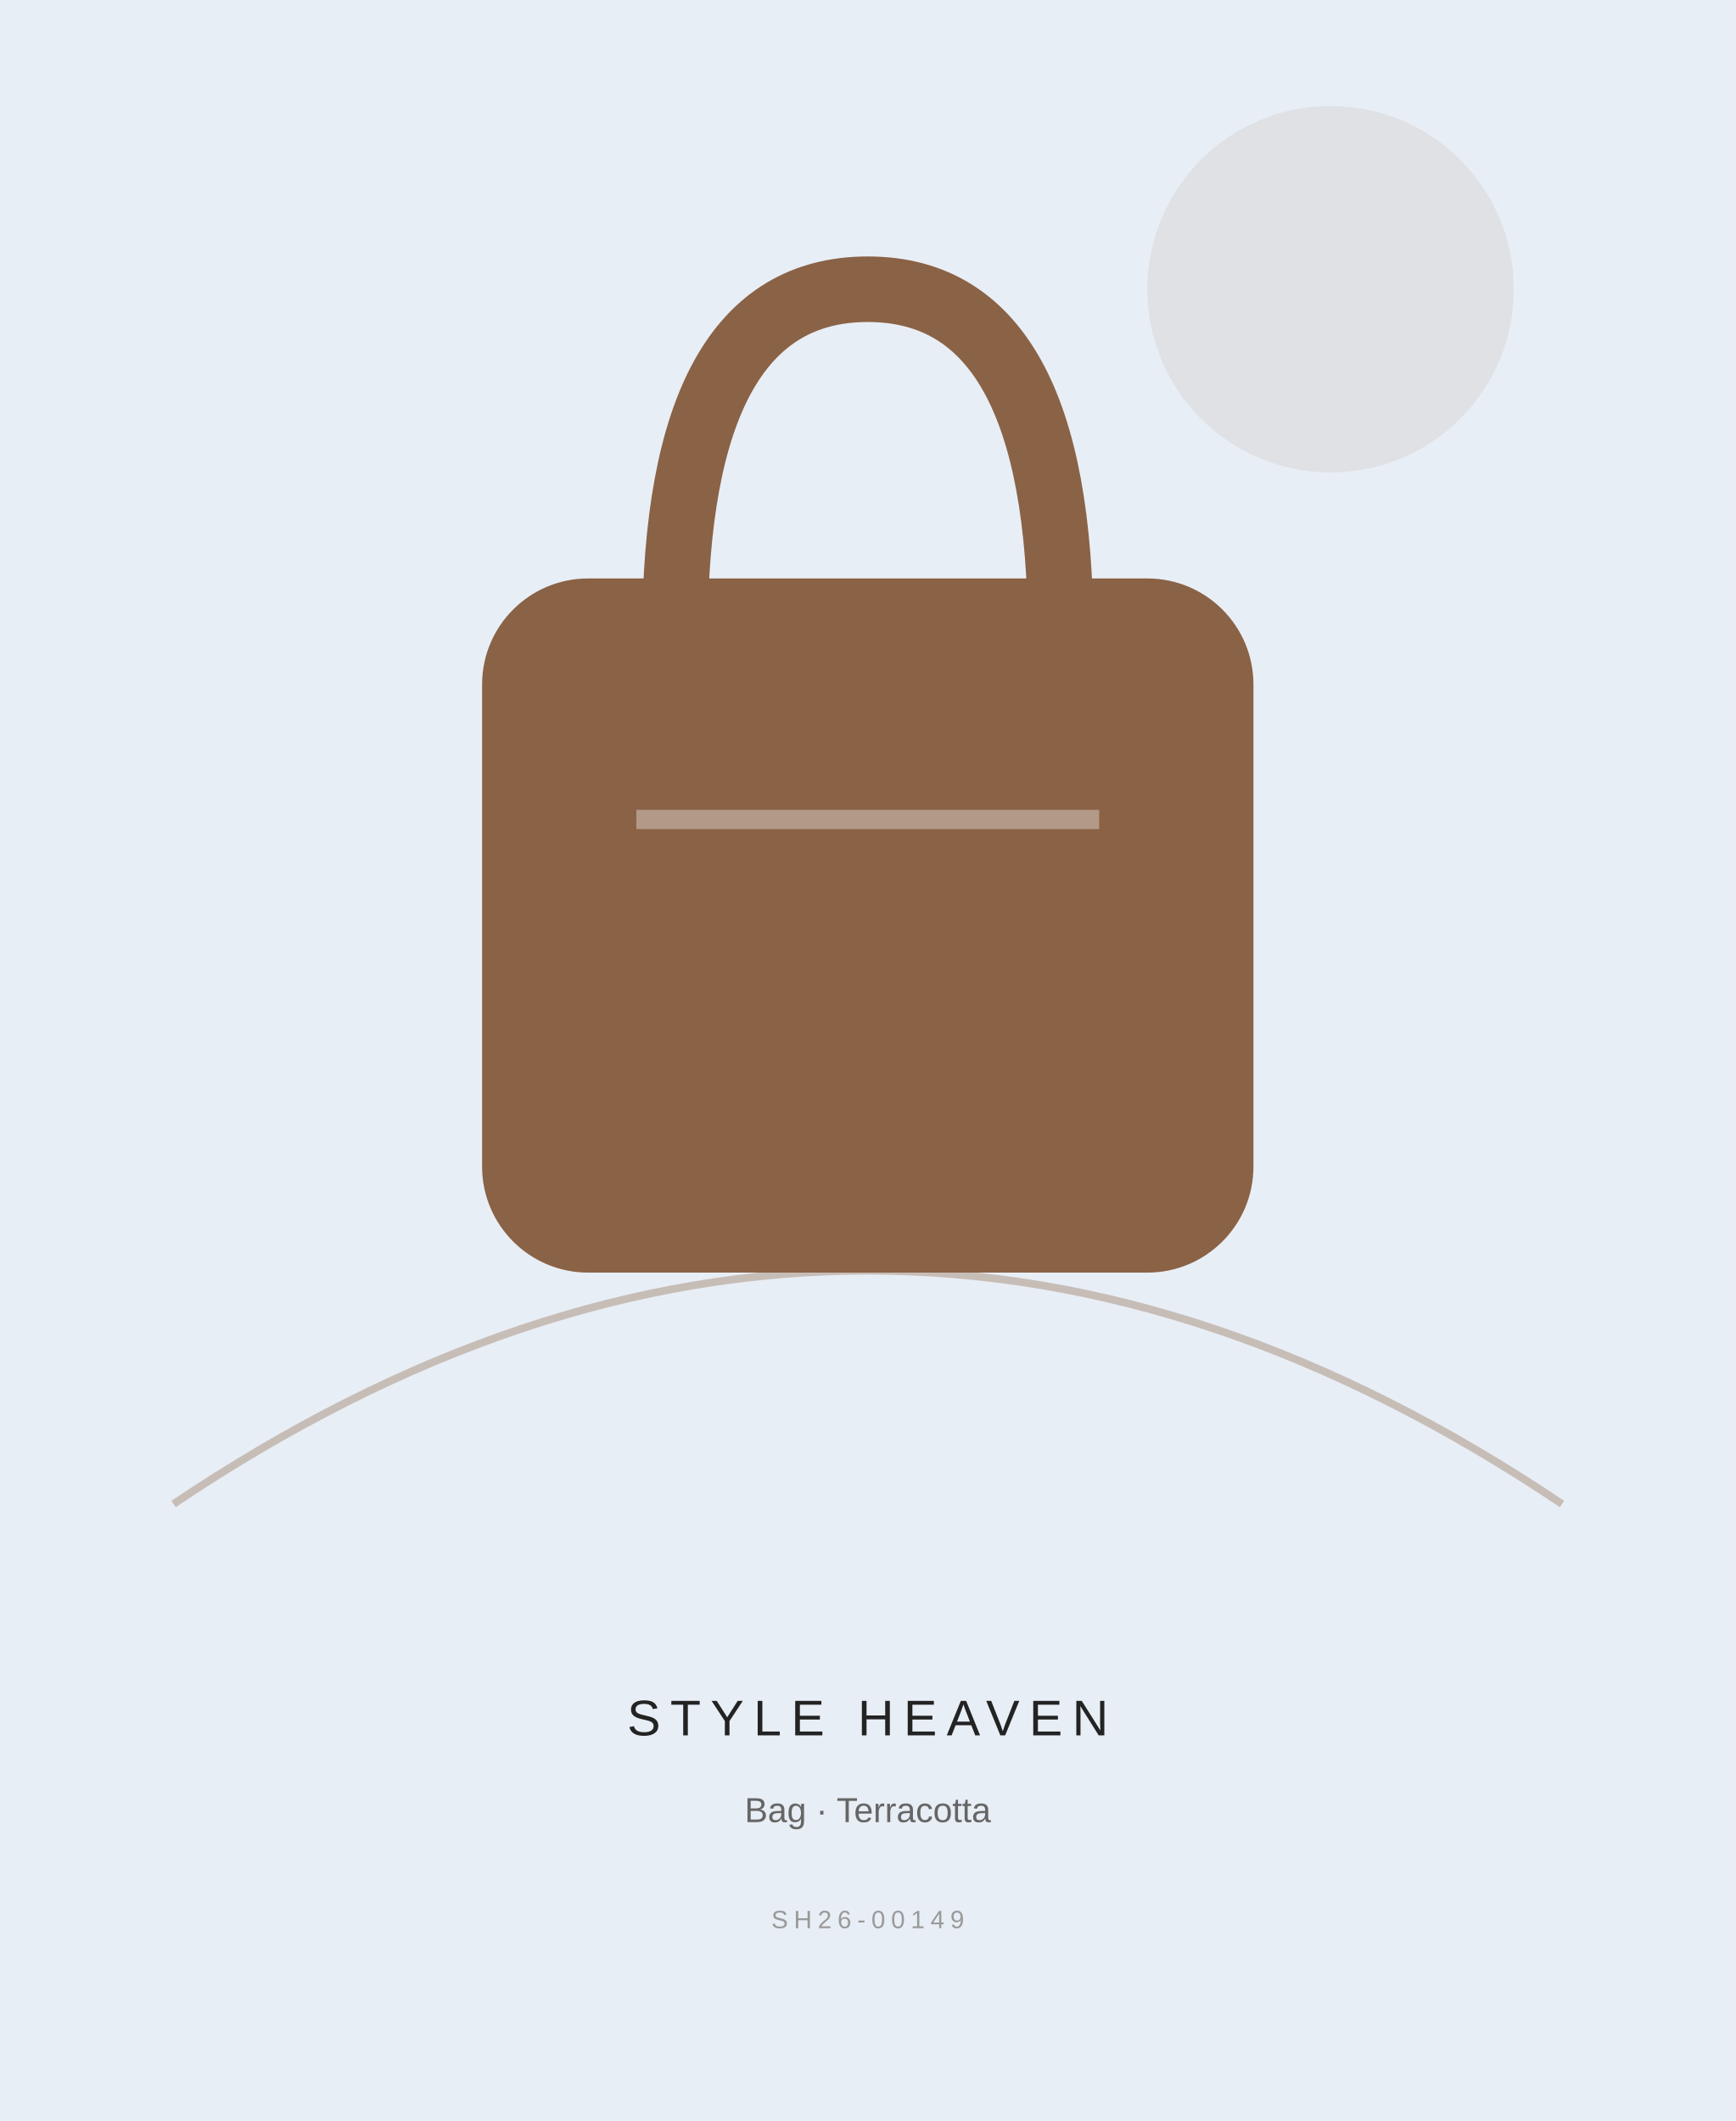
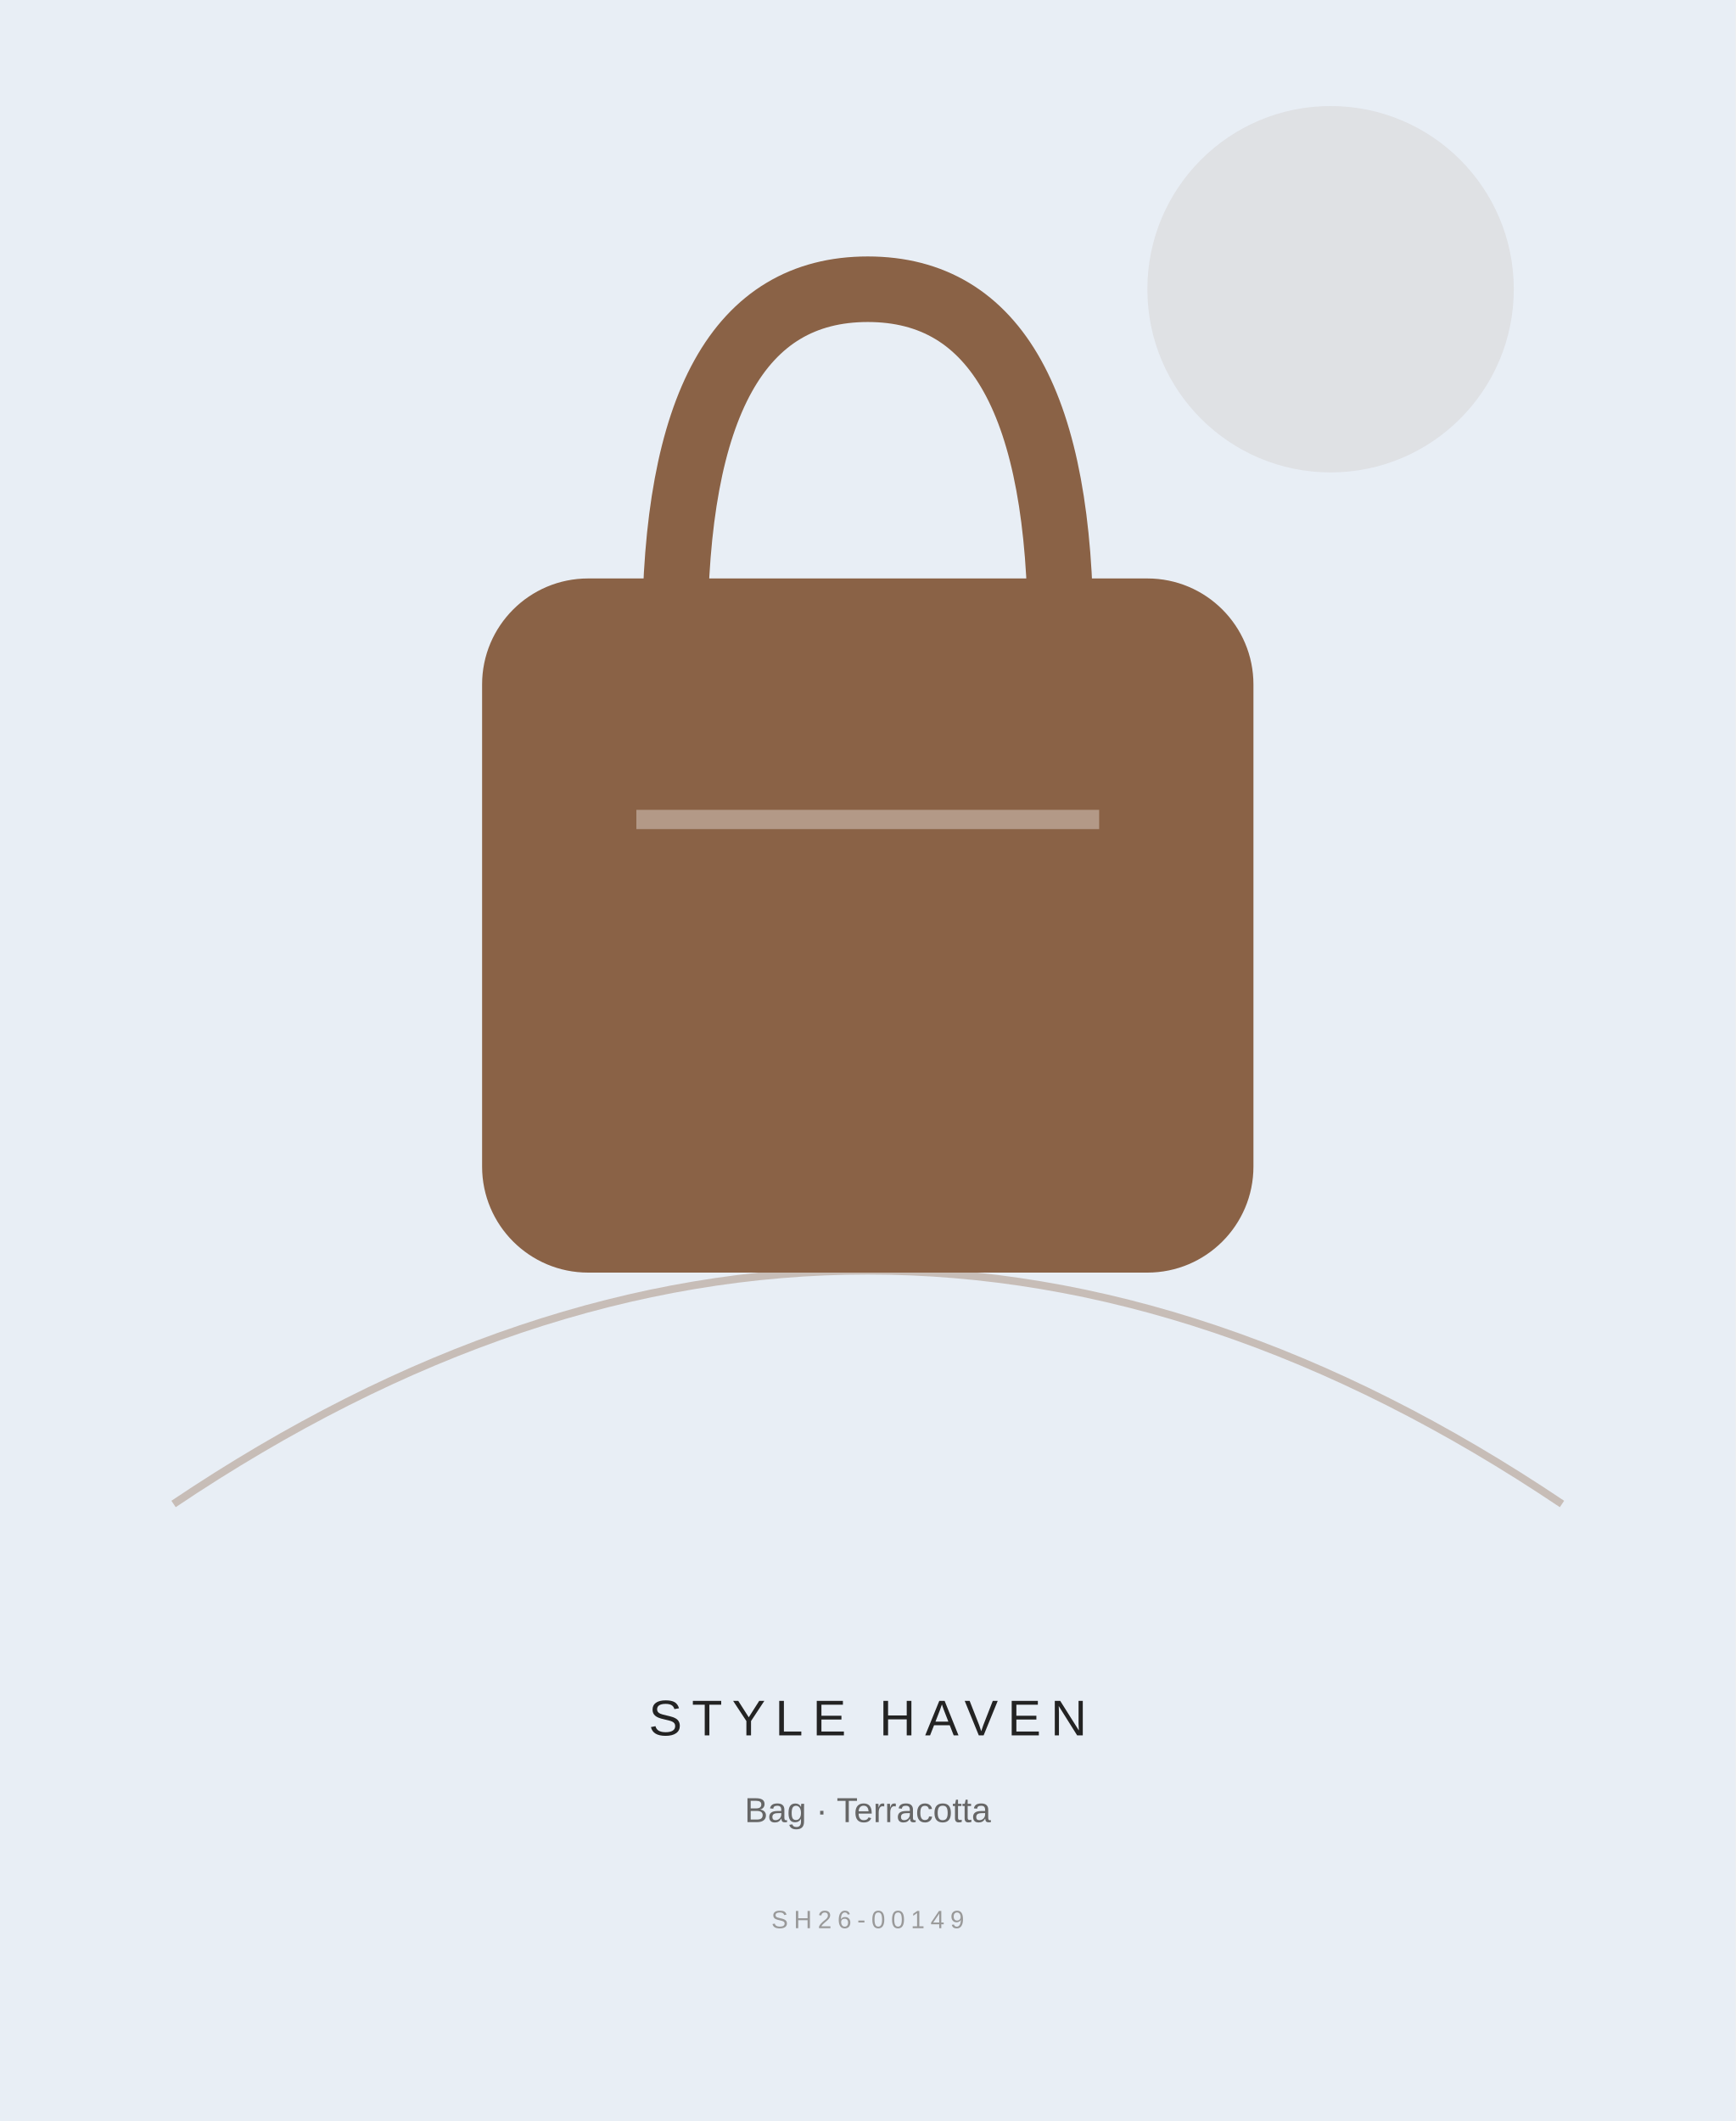
<svg xmlns="http://www.w3.org/2000/svg" viewBox="0 0 900 1100">
  <rect width="900" height="1100" fill="#E8EEF5" />
  <circle cx="690" cy="150" r="95" fill="#8A6246" opacity=".10" />
  <path d="M90 780 Q450 538 810 780" fill="none" stroke="#8A6246" stroke-width="4" opacity=".35" />
  <rect x="250" y="300" width="400" height="360" rx="55" fill="#8A6246" />
  <path d="M350 330 Q350 150 450 150 Q550 150 550 330" fill="none" stroke="#8A6246" stroke-width="34" />
  <rect x="330" y="420" width="240" height="10" fill="#fff" opacity=".35" />
-   <text x="450" y="900" text-anchor="middle" font-family="Arial,sans-serif" font-size="26" letter-spacing="5" fill="#232323">STYLE HEAVEN</text>
+   <text x="450" y="900" text-anchor="middle" font-family="Arial,sans-serif" font-size="26" letter-spacing="5" fill="#232323">STYLE HAVEN</text>
  <text x="450" y="945" text-anchor="middle" font-family="Arial,sans-serif" font-size="18" fill="#666">Bag · Terracotta</text>
  <text x="450" y="1000" text-anchor="middle" font-family="Arial,sans-serif" font-size="13" letter-spacing="3" fill="#999">SH26-00149</text>
</svg>
